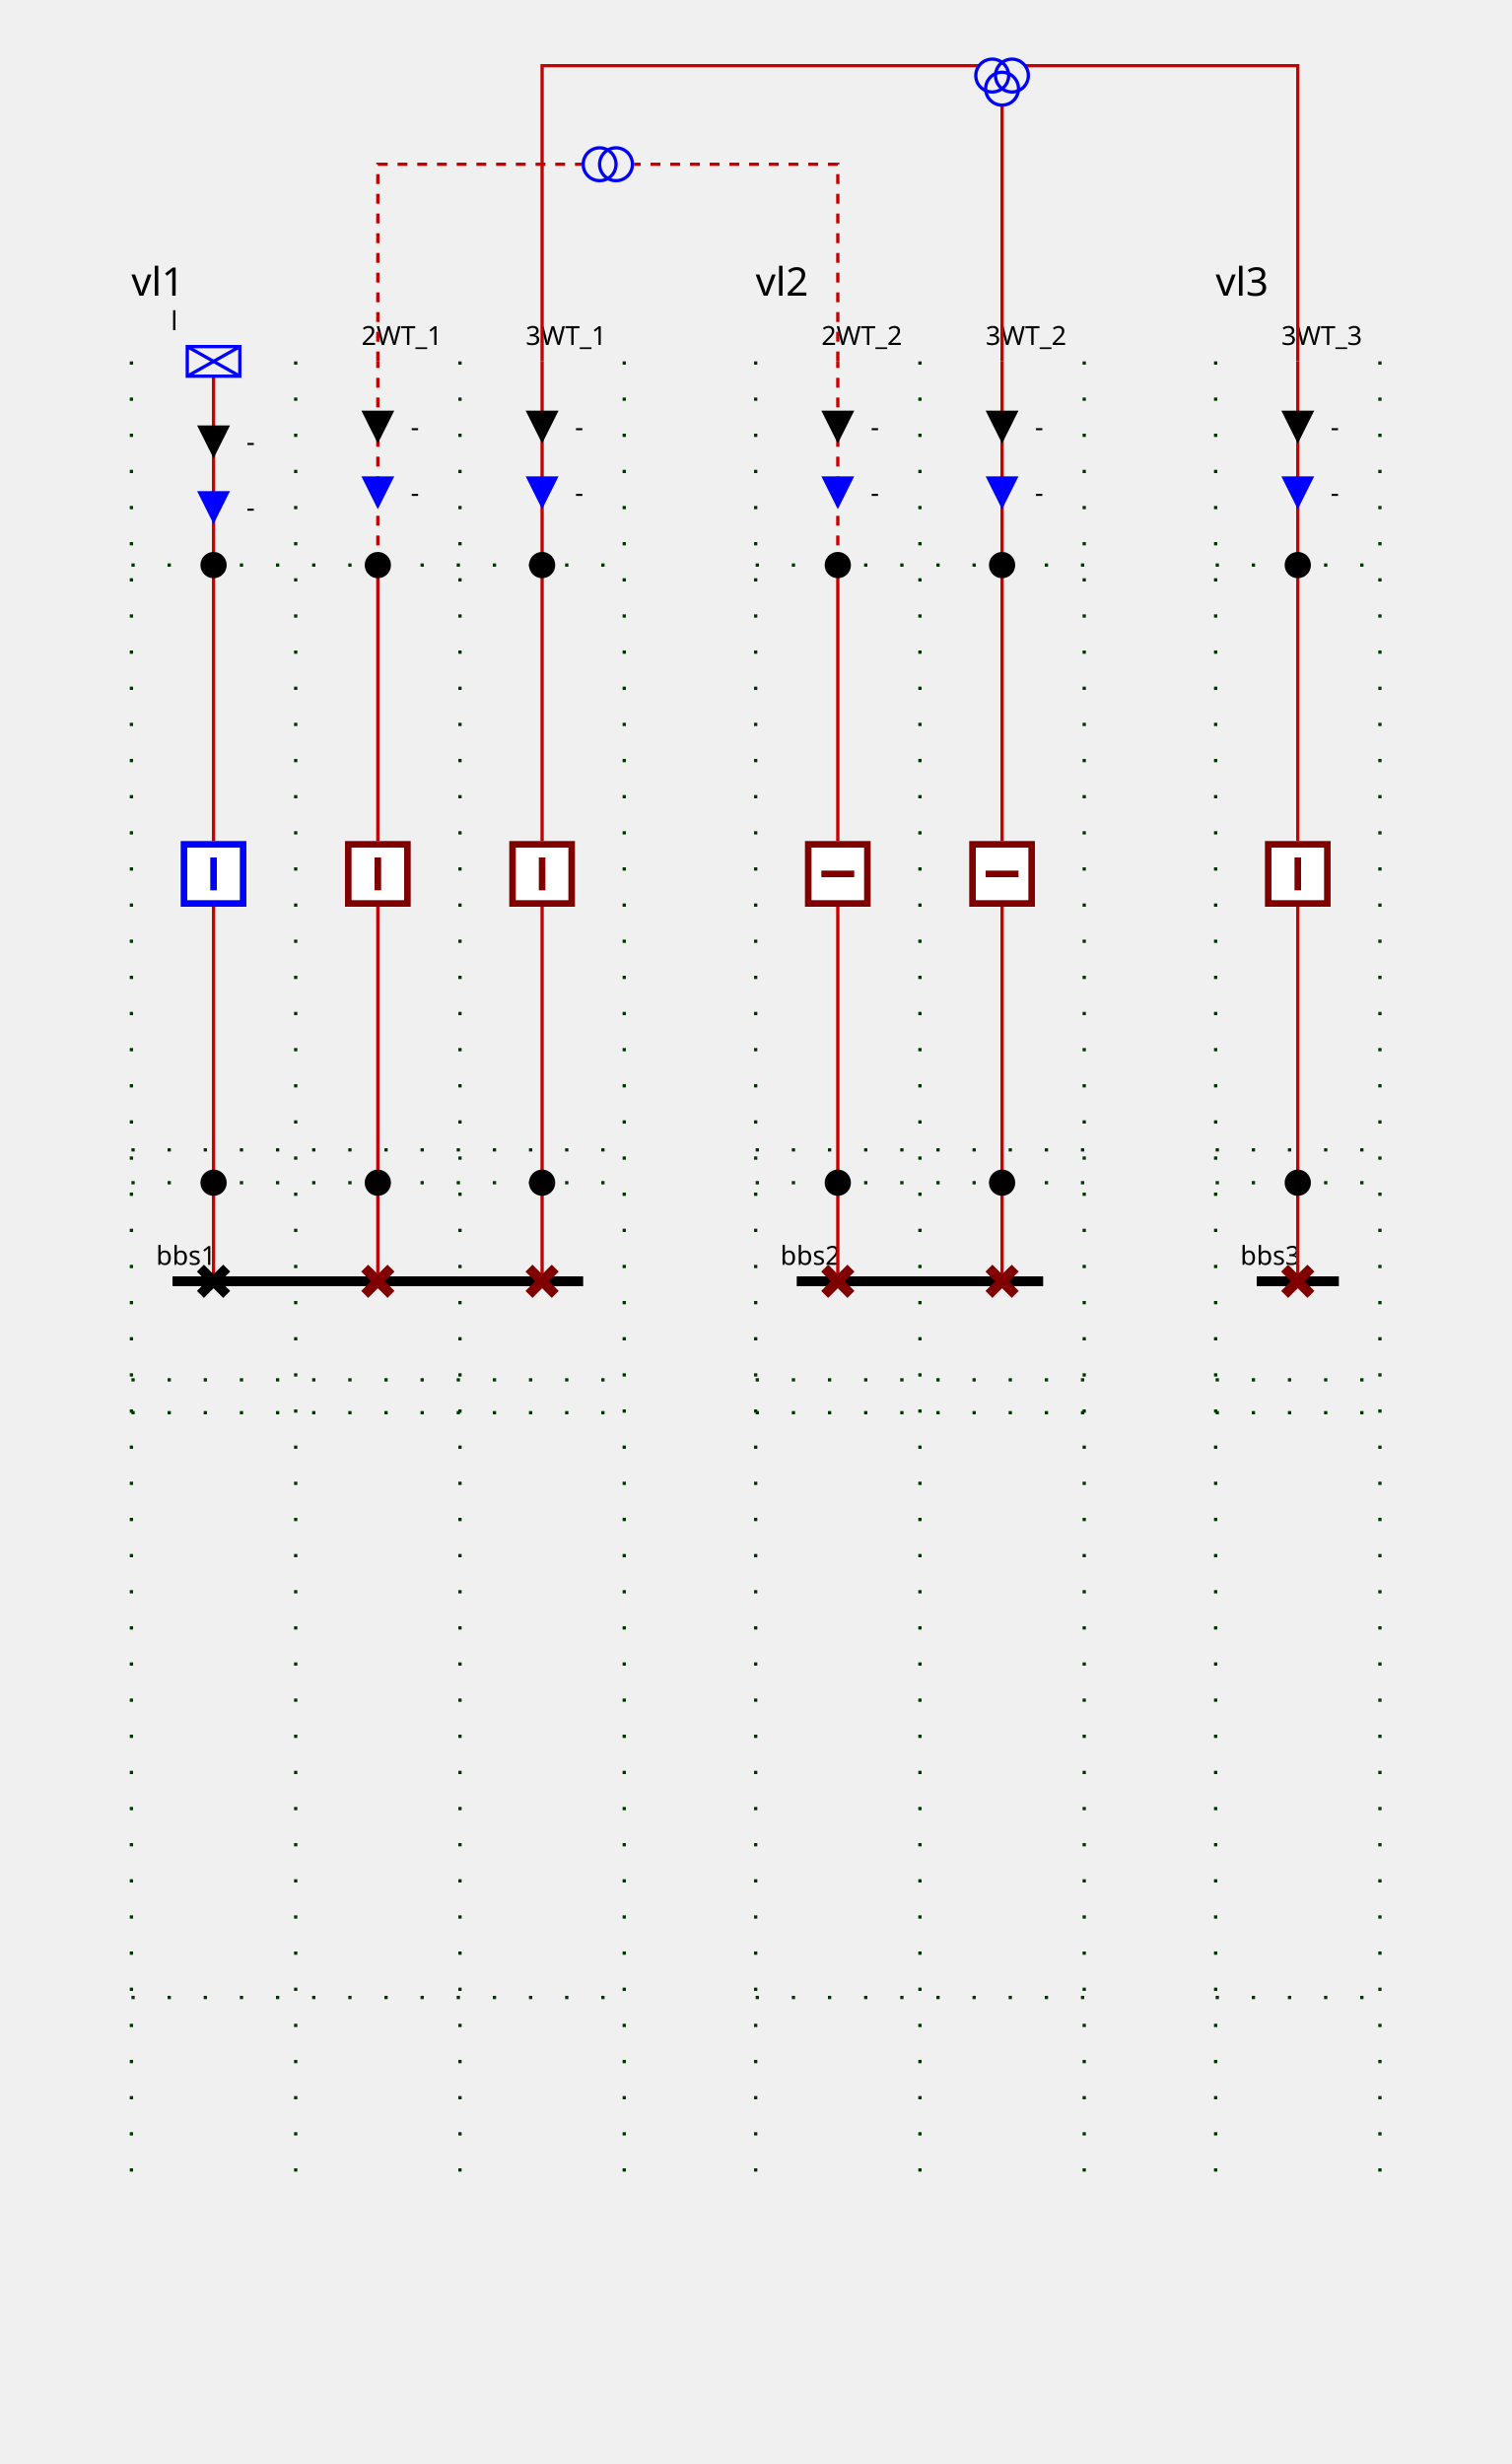
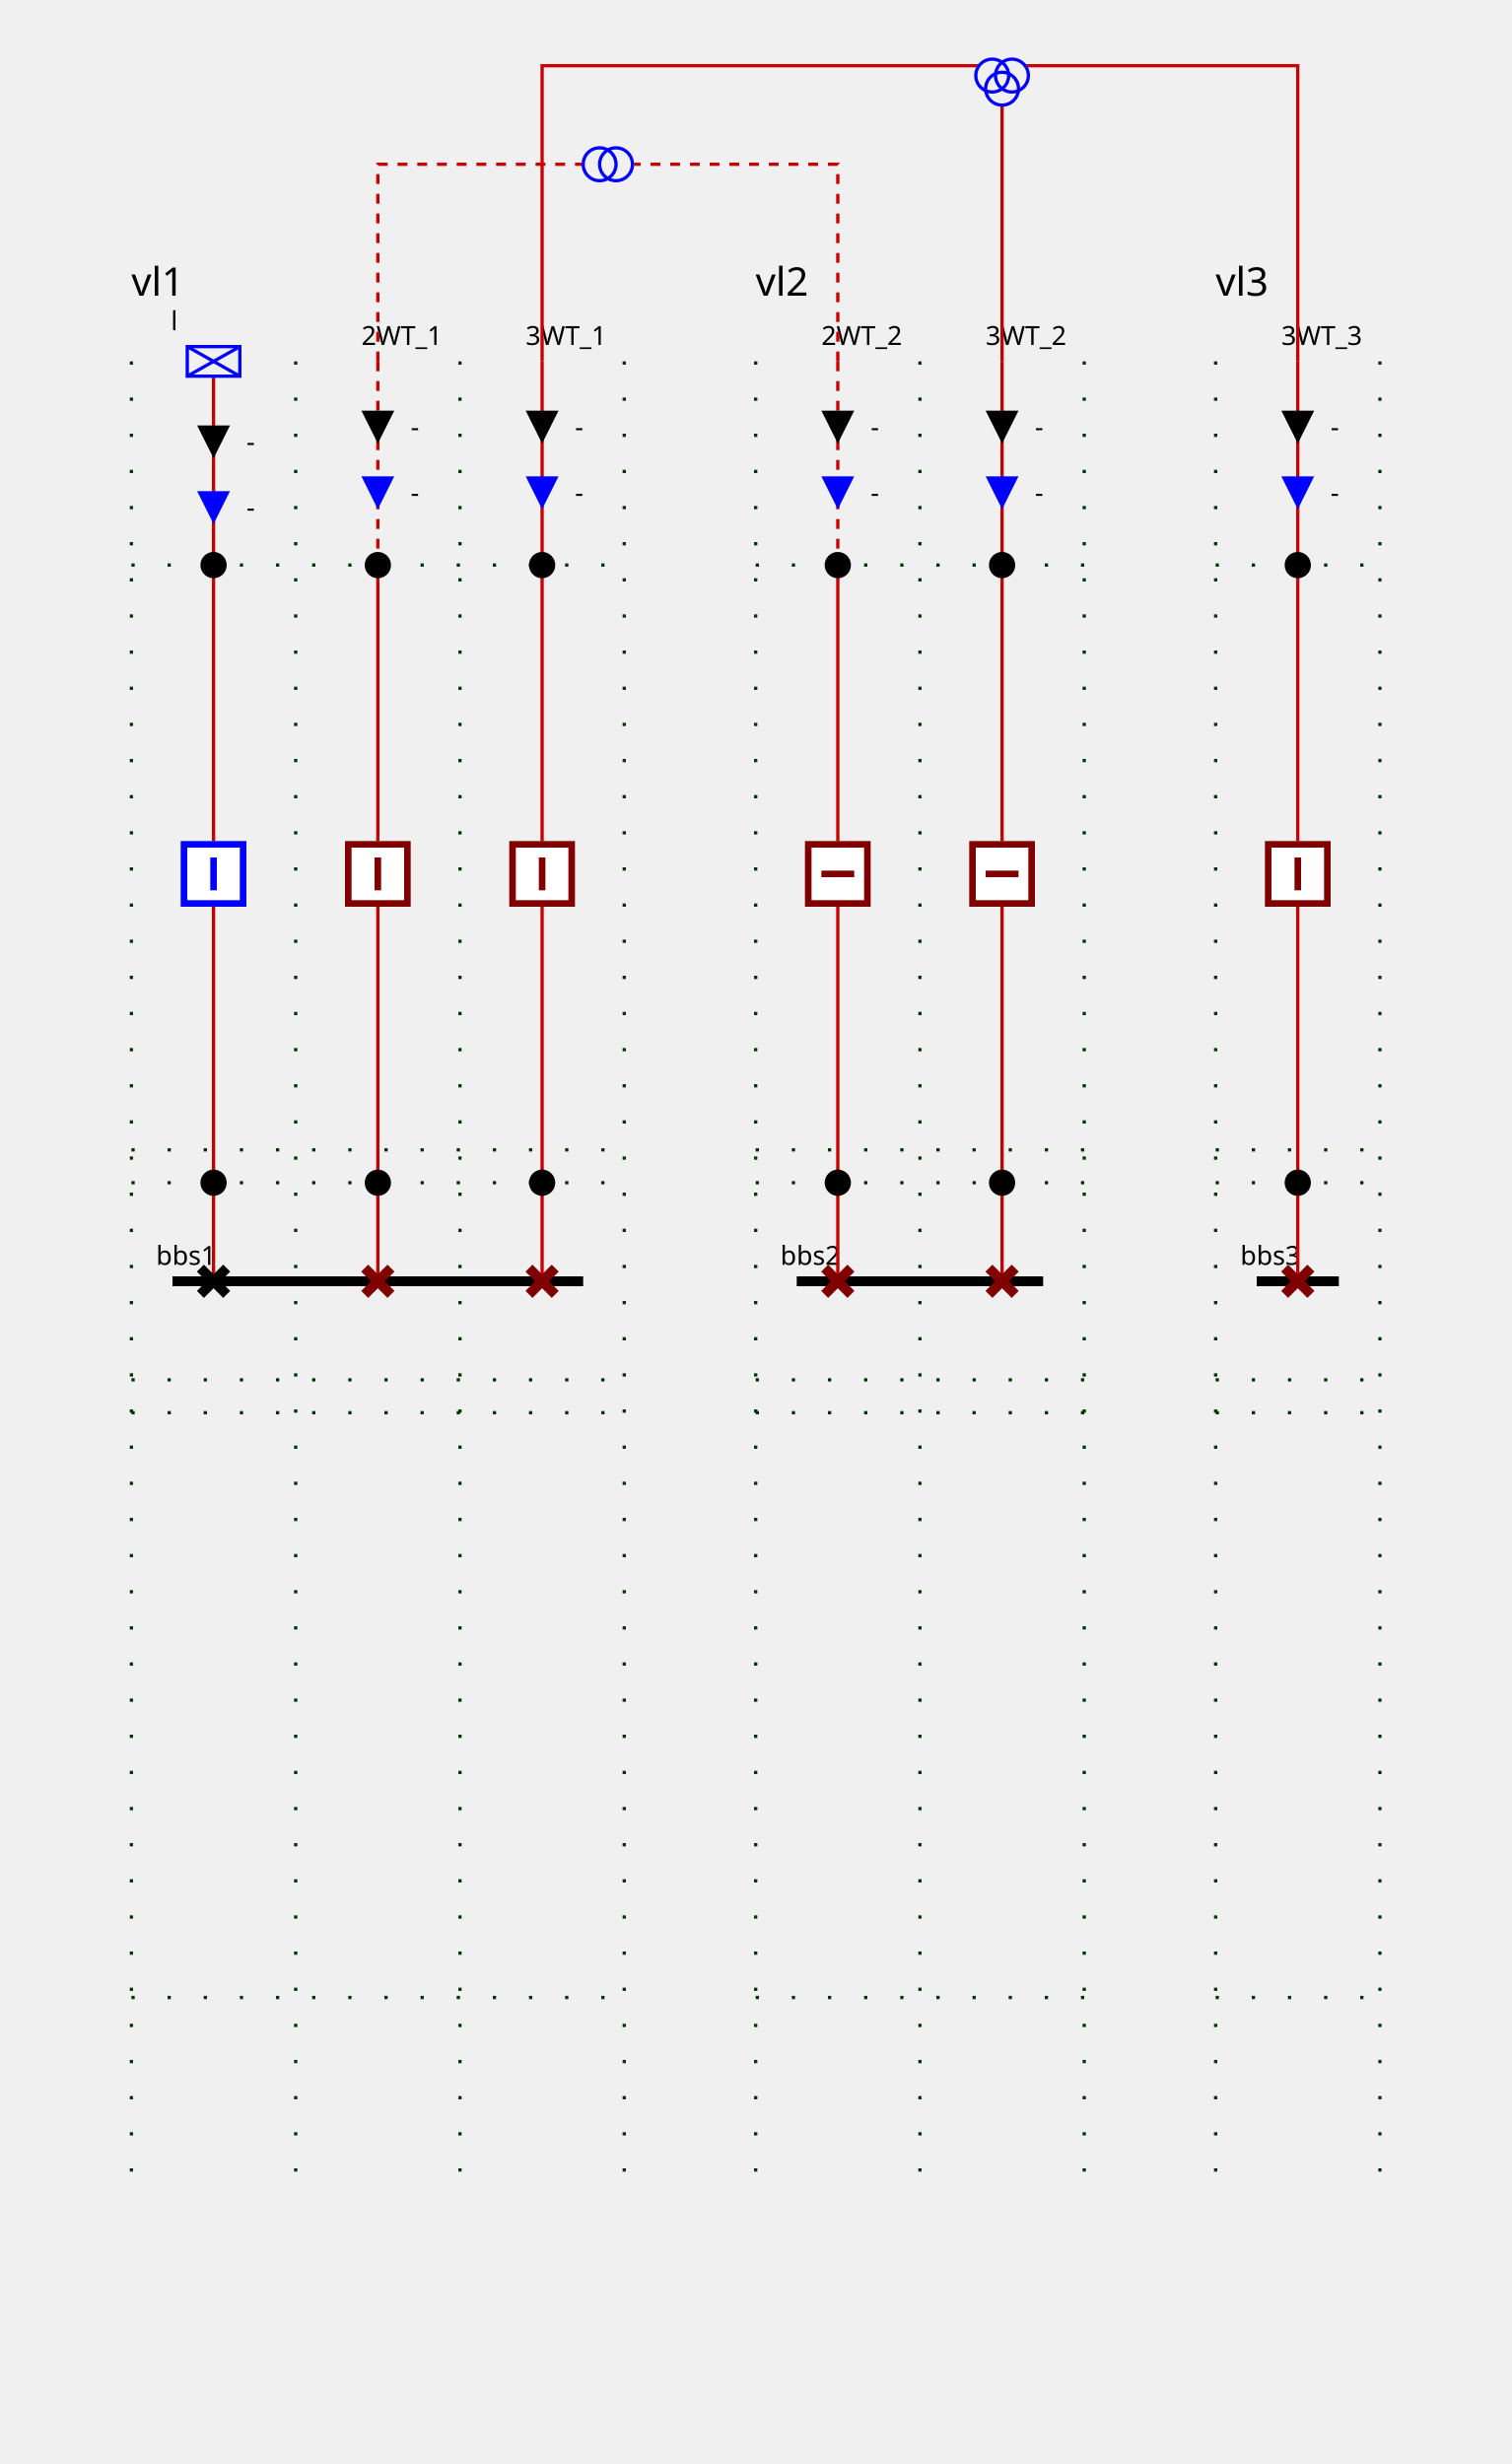
<svg xmlns="http://www.w3.org/2000/svg" height="750.0" viewBox="0 0 460.0 750.0" width="460.0">
  <style>
/* ----------------------------------------------------------------------- */
/* File: tautologies.css ------------------------------------------------- */
.sld-out .sld-arrow-in {visibility: hidden}
.sld-in .sld-arrow-out {visibility: hidden}
.sld-closed .sld-sw-open {visibility: hidden}
.sld-open .sld-sw-closed {visibility: hidden}
.sld-hidden-node {visibility: hidden}
.sld-top-feeder .sld-label {dominant-baseline: auto}
.sld-bottom-feeder .sld-label {dominant-baseline: hanging}
.sld-arrow-p .sld-label {dominant-baseline: middle}
.sld-arrow-q .sld-label {dominant-baseline: middle}
/* ----------------------------------------------------------------------- */
/* File: topologicalBaseVoltages.css ------------------------------------- */
.sld-disconnected {--sld-vl-color: #808080}
.sld-vl300to500-0 {--sld-vl-color: #FF0000}
.sld-vl300to500-1 {--sld-vl-color: #7F6C00}
.sld-vl300to500-2 {--sld-vl-color: #F6B2FF}
.sld-vl300to500-3 {--sld-vl-color: #996700}
.sld-vl300to500-4 {--sld-vl-color: #FF85EB}
.sld-vl300to500-5 {--sld-vl-color: #B25B00}
.sld-vl300to500-6 {--sld-vl-color: #FF59B5}
.sld-vl300to500-7 {--sld-vl-color: #CC4400}
.sld-vl300to500-8 {--sld-vl-color: #FF2C67}
.sld-vl300to500-9 {--sld-vl-color: #E52600}
.sld-vl180to300-0 {--sld-vl-color: #218B21}
.sld-vl180to300-1 {--sld-vl-color: #0D4940}
.sld-vl180to300-2 {--sld-vl-color: #DFDAB9}
.sld-vl180to300-3 {--sld-vl-color: #105640}
.sld-vl180to300-4 {--sld-vl-color: #C2CB92}
.sld-vl180to300-5 {--sld-vl-color: #14643C}
.sld-vl180to300-6 {--sld-vl-color: #95B66B}
.sld-vl180to300-7 {--sld-vl-color: #187036}
.sld-vl180to300-8 {--sld-vl-color: #5FA046}
.sld-vl180to300-9 {--sld-vl-color: #1C7E2D}
.sld-vl120to180-0 {--sld-vl-color: #00AFAE}
.sld-vl120to180-1 {--sld-vl-color: #000D58}
.sld-vl120to180-2 {--sld-vl-color: #B8E7B2}
.sld-vl120to180-3 {--sld-vl-color: #002169}
.sld-vl120to180-4 {--sld-vl-color: #85D993}
.sld-vl120to180-5 {--sld-vl-color: #003C7B}
.sld-vl120to180-6 {--sld-vl-color: #59CB8B}
.sld-vl120to180-7 {--sld-vl-color: #005C8C}
.sld-vl120to180-8 {--sld-vl-color: #2CBD94}
.sld-vl120to180-9 {--sld-vl-color: #00839E}
.sld-vl70to120-0 {--sld-vl-color: #CC5500}
.sld-vl70to120-1 {--sld-vl-color: #4A6600}
.sld-vl70to120-2 {--sld-vl-color: #EFB2DD}
.sld-vl70to120-3 {--sld-vl-color: #6E7A00}
.sld-vl70to120-4 {--sld-vl-color: #E685AE}
.sld-vl70to120-5 {--sld-vl-color: #8E8400}
.sld-vl70to120-6 {--sld-vl-color: #DD596B}
.sld-vl70to120-7 {--sld-vl-color: #A37B00}
.sld-vl70to120-8 {--sld-vl-color: #D4432C}
.sld-vl70to120-9 {--sld-vl-color: #B76B00}
.sld-vl50to70-0 {--sld-vl-color: #A020EF}
.sld-vl50to70-1 {--sld-vl-color: #7F0848}
.sld-vl50to70-2 {--sld-vl-color: #B7DBFE}
.sld-vl50to70-3 {--sld-vl-color: #960C6D}
.sld-vl50to70-4 {--sld-vl-color: #8DA6FE}
.sld-vl50to70-5 {--sld-vl-color: #AD109A}
.sld-vl50to70-6 {--sld-vl-color: #6F66FB}
.sld-vl50to70-7 {--sld-vl-color: #BC14C4}
.sld-vl50to70-8 {--sld-vl-color: #7F42F6}
.sld-vl50to70-9 {--sld-vl-color: #B11AD9}
.sld-vl30to50-0 {--sld-vl-color: #FF8290}
.sld-vl30to50-1 {--sld-vl-color: #7F6F41}
.sld-vl30to50-2 {--sld-vl-color: #F6D9FF}
.sld-vl30to50-3 {--sld-vl-color: #99784E}
.sld-vl30to50-4 {--sld-vl-color: #FFC3FB}
.sld-vl30to50-5 {--sld-vl-color: #B27D5B}
.sld-vl30to50-6 {--sld-vl-color: #FFADE3}
.sld-vl30to50-7 {--sld-vl-color: #CC7E68}
.sld-vl30to50-8 {--sld-vl-color: #FF97BF}
.sld-vl30to50-9 {--sld-vl-color: #E57B75}
.sld-vl0to30-0 {--sld-vl-color: #AAAE27}
.sld-vl0to30-1 {--sld-vl-color: #195B0F}
.sld-vl0to30-2 {--sld-vl-color: #EABABE}
.sld-vl0to30-3 {--sld-vl-color: #2D6C13}
.sld-vl0to30-4 {--sld-vl-color: #DDA193}
.sld-vl0to30-5 {--sld-vl-color: #477D17}
.sld-vl0to30-6 {--sld-vl-color: #CE9A6E}
.sld-vl0to30-7 {--sld-vl-color: #648D1C}
.sld-vl0to30-8 {--sld-vl-color: #BEA04A}
.sld-vl0to30-9 {--sld-vl-color: #869D22}
/* ----------------------------------------------------------------------- */
/* File : highlightLineStates.css ---------------------------------------- */
.sld-feeder-disconnected {stroke: black}
.sld-feeder-connected-disconnected {stroke-dasharray: 3,3}
.sld-feeder-disconnected-connected {stroke: black; stroke-dasharray: 3,3}
/* ----------------------------------------------------------------------- */
/* File : components.css ------------------------------------------------- */
/* Stroke black */
.sld-disconnector {stroke-width: 3; stroke: black; fill: none}
/* Stroke blue */
.sld-breaker {stroke-width: 2; stroke: blue; fill:white}
.sld-load-break-switch {stroke: blue; fill: white}
/* Stroke --sld-vl-color with fallback black */
.sld-bus-connection {fill: var(--sld-vl-color, black)}
.sld-cell-shape-flat .sld-bus-connection {visibility: hidden}
.sld-busbar-section {stroke: var(--sld-vl-color, black); stroke-width: 3; fill: none}
/* Stroke --sld-vl-color with fallback red */
.sld-wire {stroke: var(--sld-vl-color, #c80000); fill: none}
/* Stroke --sld-vl-color with fallback blue */
.sld-load {stroke: var(--sld-vl-color, blue); fill: none}
.sld-generator {stroke: var(--sld-vl-color, blue); fill: none}
.sld-two-wt {stroke: var(--sld-vl-color, blue); fill: none}
.sld-three-wt {stroke: var(--sld-vl-color, blue); fill: none}
.sld-winding {stroke: var(--sld-vl-color, blue); fill: none}
.sld-capacitor {stroke: var(--sld-vl-color, blue); fill: none}
.sld-inductor {stroke: var(--sld-vl-color, blue); fill: none}
.sld-pst {stroke: var(--sld-vl-color, blue); fill: none}
.sld-pst-arrow {stroke: black; fill: none}
.sld-svc {stroke: var(--sld-vl-color, blue); fill: none}
.sld-vsc {stroke: var(--sld-vl-color, blue); font-size: 7.43px; fill: none}
/* Stroke none &amp; fill: --sld-vl-color */
.sld-node-infos {stroke: none; fill: var(--sld-vl-color, black)}
/* Stroke none &amp; fill: black */
.sld-label {stroke: none; fill: black; font: 8px "Verdana"}
.sld-graph-label {stroke: none; fill: black; font: 12px "Verdana"}
.sld-node {stroke: none; fill: black}
.sld-flash {stroke: none; fill: black}
.sld-lock {stroke: none; fill: black}
/* Specific */
.sld-grid {stroke: #003700; stroke-dasharray: 1,10}
.sld-arrow-p {fill:black}
.sld-arrow-q {fill:blue}
.sld-frame {fill: var(--sld-background-color, transparent)}
/* Stroke maroon for fictitious switch */
.sld-breaker.sld-fictitious {stroke: maroon}
.sld-disconnector.sld-fictitious {stroke: maroon}
.sld-load-break-switch.sld-fictitious {stroke: maroon}
.sld-busbar-section.sld-fictitious {stroke: var(--sld-vl-color, #c80000); stroke-width: 1}

</style>
  <rect class="sld-frame" height="100%" width="100%" />
  <g>
    <g class="sld-grid" id="GRID_vl1">
      <line x1="40.0" x2="40.0" y1="110.0" y2="670.0" />
      <line x1="90.0" x2="90.0" y1="110.0" y2="670.0" />
      <line x1="140.0" x2="140.0" y1="110.0" y2="670.0" />
      <line x1="190.0" x2="190.0" y1="110.0" y2="670.0" />
      <line x1="40.0" x2="190.0" y1="360.0" y2="360.0" />
      <line x1="40.0" x2="190.0" y1="350.0" y2="350.0" />
      <line x1="40.0" x2="190.0" y1="172.0" y2="172.0" />
      <line x1="40.0" x2="190.0" y1="420.0" y2="420.0" />
      <line x1="40.0" x2="190.0" y1="430.0" y2="430.0" />
      <line x1="40.0" x2="190.0" y1="608.0" y2="608.0" />
    </g>
    <g class="sld-grid" id="GRID_vl2">
      <line x1="230.0" x2="230.0" y1="110.0" y2="670.0" />
      <line x1="280.0" x2="280.0" y1="110.0" y2="670.0" />
      <line x1="330.0" x2="330.0" y1="110.0" y2="670.0" />
      <line x1="230.0" x2="330.0" y1="360.0" y2="360.0" />
      <line x1="230.0" x2="330.0" y1="350.0" y2="350.0" />
      <line x1="230.0" x2="330.0" y1="172.0" y2="172.0" />
      <line x1="230.0" x2="330.0" y1="420.0" y2="420.0" />
      <line x1="230.0" x2="330.0" y1="430.0" y2="430.0" />
      <line x1="230.0" x2="330.0" y1="608.0" y2="608.0" />
    </g>
    <g class="sld-grid" id="GRID_vl3">
      <line x1="370.0" x2="370.0" y1="110.0" y2="670.0" />
      <line x1="420.0" x2="420.0" y1="110.0" y2="670.0" />
      <line x1="370.0" x2="420.0" y1="360.0" y2="360.0" />
      <line x1="370.0" x2="420.0" y1="350.0" y2="350.0" />
      <line x1="370.0" x2="420.0" y1="172.0" y2="172.0" />
      <line x1="370.0" x2="420.0" y1="420.0" y2="420.0" />
      <line x1="370.0" x2="420.0" y1="430.0" y2="430.0" />
      <line x1="370.0" x2="420.0" y1="608.0" y2="608.0" />
    </g>
    <g id="LABEL_VL_vl1">
      <text class="sld-graph-label" x="40.0" y="90.0">vl1</text>
    </g>
    <g class="sld-busbar-section sld-vl300to500-0" id="idbbs1" transform="translate(52.5,390.0)">
      <line x1="0" x2="125.0" y1="0" y2="0" />
      <text class="sld-label" id="bbs1_NW_LABEL" x="-5.0" y="-5.0">bbs1</text>
    </g>
    <g class="sld-extern-cell" id="idEXTERN_32_0">
      <g class="sld-wire sld-vl300to500-0" id="_95_vl1_95_d_95_INTERNAL_95_vl1_95_b">
        <polyline points="65.0,390.0,65.0,360.0" />
      </g>
      <g class="sld-wire sld-vl300to500-0" id="_95_vl1_95_INTERNAL_95_vl1_95_b_95_b">
        <polyline points="65.0,360.0,65.0,276.0" />
      </g>
      <g class="sld-wire sld-vl300to500-0" id="_95_vl1_95_b_95_INTERNAL_95_vl1_95_l">
        <polyline points="65.0,256.0,65.0,172.0" />
      </g>
      <g class="sld-wire sld-vl300to500-0" id="_95_vl1_95_INTERNAL_95_vl1_95_l_95_l">
        <polyline points="65.0,172.0,65.0,114.5" />
      </g>
      <g class="sld-arrow-p sld-in" id="idl_ARROW_ACTIVE" transform="translate(60.0,129.5)">
        <polygon class="sld-arrow-in" points="0,0 10,0 5,10" />
        <polygon class="sld-arrow-out" points="5,0 10,10 0,10" />
        <text class="sld-label" x="15.0" y="5.0">-</text>
      </g>
      <g class="sld-arrow-q sld-in" id="idl_ARROW_REACTIVE" transform="translate(60.0,149.5)">
        <polygon class="sld-arrow-in" points="0,0 10,0 5,10" />
        <polygon class="sld-arrow-out" points="5,0 10,10 0,10" />
        <text class="sld-label" x="15.0" y="5.0">-</text>
      </g>
      <g class="sld-disconnector sld-closed sld-vl300to500-0" id="idd" transform="translate(61.0,386.0)">
        <path class="sld-sw-closed" d="M0,0 8,8 M8,0 0,8" />
        <path class="sld-sw-open" d="M8,0 0,8" />
      </g>
      <g class="sld-node sld-fictitious sld-vl300to500-0" id="idINTERNAL_95_vl1_95_b" transform="translate(61.0,356.0)">
        <circle cx="4" cy="4" r="4" />
      </g>
      <g class="sld-breaker sld-closed sld-vl300to500-0" id="idb" transform="translate(55.0,256.0)">
        <path class="sld-sw-closed" d="M1,1 V19 H19 V1z M10,5 V15" />
        <path class="sld-sw-open" d="M1,1 V19 H19 V1z M5,10 H15" />
      </g>
      <g class="sld-node sld-fictitious sld-vl300to500-0" id="idINTERNAL_95_vl1_95_l" transform="translate(61.0,168.0)">
        <circle cx="4" cy="4" r="4" />
      </g>
      <g class="sld-load sld-top-feeder sld-vl300to500-0" id="idl" transform="translate(57.0,105.5)">
        <rect height="9" width="16" />
        <line x1="0" x2="16" y1="0" y2="9" />
        <line x1="16" x2="0" y1="0" y2="9" />
        <text class="sld-label" id="l_N_LABEL" x="-5.0" y="-5.0">l</text>
      </g>
    </g>
    <g class="sld-extern-cell" id="idEXTERN_32_1">
      <g class="sld-wire sld-vl300to500-0" id="_95_vl1_95_d2WT_95_1_95_INTERNAL_95_vl1_95_b2WT_95_1">
        <polyline points="115.0,390.0,115.0,360.0" />
      </g>
      <g class="sld-wire sld-vl300to500-0" id="_95_vl1_95_INTERNAL_95_vl1_95_b2WT_95_1_95_b2WT_95_1">
        <polyline points="115.0,360.0,115.0,276.0" />
      </g>
-       <g class="sld-wire sld-vl300to500-0" id="_95_vl1_95_b2WT_95_1_95_INTERNAL_95_vl1_95_2WT_95_ONE">
-         <polyline points="115.0,256.0,115.0,172.0" />
-       </g>
-       <g class="sld-wire sld-vl300to500-0 sld-feeder-connected-disconnected" id="_95_vl1_95_INTERNAL_95_vl1_95_2WT_95_ONE_95_2WT_95_ONE">
-         <polyline points="115.0,172.0,115.0,110.0" />
+       <g class="sld-wire sld-vl300to500-0" id="_95_vl1_95_INTERNAL_95_vl1_95_2WT_95_ONE_95_b2WT_95_1">
+         <polyline points="115.0,172.0,115.0,256.0" />
+       </g>
+       <g class="sld-wire sld-vl300to500-0 sld-feeder-connected-disconnected" id="_95_vl1_95_2WT_95_ONE_95_INTERNAL_95_vl1_95_2WT_95_ONE">
+         <polyline points="115.0,110.0,115.0,172.0" />
      </g>
      <g class="sld-arrow-p sld-in" id="id2WT_95_ONE_ARROW_ACTIVE" transform="translate(110.0,125.0)">
        <polygon class="sld-arrow-in" points="0,0 10,0 5,10" />
        <polygon class="sld-arrow-out" points="5,0 10,10 0,10" />
        <text class="sld-label" x="15.0" y="5.0">-</text>
      </g>
      <g class="sld-arrow-q sld-in" id="id2WT_95_ONE_ARROW_REACTIVE" transform="translate(110.0,145.0)">
        <polygon class="sld-arrow-in" points="0,0 10,0 5,10" />
        <polygon class="sld-arrow-out" points="5,0 10,10 0,10" />
        <text class="sld-label" x="15.0" y="5.0">-</text>
      </g>
      <g class="sld-disconnector sld-closed sld-fictitious sld-vl300to500-0" id="idd2WT_95_1" transform="translate(111.0,386.0)">
        <path class="sld-sw-closed" d="M0,0 8,8 M8,0 0,8" />
        <path class="sld-sw-open" d="M8,0 0,8" />
      </g>
      <g class="sld-node sld-fictitious sld-vl300to500-0" id="idINTERNAL_95_vl1_95_b2WT_95_1" transform="translate(111.0,356.0)">
        <circle cx="4" cy="4" r="4" />
      </g>
      <g class="sld-breaker sld-closed sld-fictitious sld-vl300to500-0" id="idb2WT_95_1" transform="translate(105.0,256.0)">
        <path class="sld-sw-closed" d="M1,1 V19 H19 V1z M10,5 V15" />
        <path class="sld-sw-open" d="M1,1 V19 H19 V1z M5,10 H15" />
      </g>
      <g class="sld-node sld-fictitious sld-vl300to500-0" id="idINTERNAL_95_vl1_95_2WT_95_ONE" transform="translate(111.0,168.0)">
        <circle cx="4" cy="4" r="4" />
      </g>
      <g class="sld-top-feeder sld-vl300to500-0" id="id2WT_95_ONE" transform="translate(115.0,110.0)">
        <text class="sld-label" id="2WT_ONE_N_LABEL" x="-5.0" y="-5.0">2WT_1</text>
      </g>
    </g>
    <g class="sld-extern-cell" id="idEXTERN_32_2">
      <g class="sld-wire sld-vl300to500-0" id="_95_vl1_95_d3WT_95_1_95_INTERNAL_95_vl1_95_b3WT_95_1">
        <polyline points="165.0,390.0,165.0,360.0" />
      </g>
      <g class="sld-wire sld-vl300to500-0" id="_95_vl1_95_INTERNAL_95_vl1_95_b3WT_95_1_95_b3WT_95_1">
        <polyline points="165.0,360.0,165.0,276.0" />
      </g>
-       <g class="sld-wire sld-vl300to500-0" id="_95_vl1_95_b3WT_95_1_95_INTERNAL_95_vl1_95_3WT_95_ONE">
-         <polyline points="165.0,256.0,165.0,172.0" />
-       </g>
-       <g class="sld-wire sld-vl300to500-0" id="_95_vl1_95_INTERNAL_95_vl1_95_3WT_95_ONE_95_3WT_95_ONE">
-         <polyline points="165.0,172.0,165.0,110.0" />
+       <g class="sld-wire sld-vl300to500-0" id="_95_vl1_95_INTERNAL_95_vl1_95_3WT_95_ONE_95_b3WT_95_1">
+         <polyline points="165.0,172.0,165.0,256.0" />
+       </g>
+       <g class="sld-wire sld-vl300to500-0" id="_95_vl1_95_3WT_95_ONE_95_INTERNAL_95_vl1_95_3WT_95_ONE">
+         <polyline points="165.0,110.0,165.0,172.0" />
      </g>
      <g class="sld-arrow-p sld-in" id="id3WT_95_ONE_ARROW_ACTIVE" transform="translate(160.0,125.0)">
        <polygon class="sld-arrow-in" points="0,0 10,0 5,10" />
        <polygon class="sld-arrow-out" points="5,0 10,10 0,10" />
        <text class="sld-label" x="15.0" y="5.0">-</text>
      </g>
      <g class="sld-arrow-q sld-in" id="id3WT_95_ONE_ARROW_REACTIVE" transform="translate(160.0,145.0)">
        <polygon class="sld-arrow-in" points="0,0 10,0 5,10" />
        <polygon class="sld-arrow-out" points="5,0 10,10 0,10" />
        <text class="sld-label" x="15.0" y="5.0">-</text>
      </g>
      <g class="sld-disconnector sld-closed sld-fictitious sld-vl300to500-0" id="idd3WT_95_1" transform="translate(161.0,386.0)">
        <path class="sld-sw-closed" d="M0,0 8,8 M8,0 0,8" />
        <path class="sld-sw-open" d="M8,0 0,8" />
      </g>
      <g class="sld-node sld-fictitious sld-vl300to500-0" id="idINTERNAL_95_vl1_95_b3WT_95_1" transform="translate(161.0,356.0)">
        <circle cx="4" cy="4" r="4" />
      </g>
      <g class="sld-breaker sld-closed sld-fictitious sld-vl300to500-0" id="idb3WT_95_1" transform="translate(155.0,256.0)">
        <path class="sld-sw-closed" d="M1,1 V19 H19 V1z M10,5 V15" />
        <path class="sld-sw-open" d="M1,1 V19 H19 V1z M5,10 H15" />
      </g>
      <g class="sld-node sld-fictitious sld-vl300to500-0" id="idINTERNAL_95_vl1_95_3WT_95_ONE" transform="translate(161.0,168.0)">
        <circle cx="4" cy="4" r="4" />
      </g>
      <g class="sld-top-feeder sld-vl300to500-0" id="id3WT_95_ONE" transform="translate(165.0,110.0)">
        <text class="sld-label" id="3WT_ONE_N_LABEL" x="-5.0" y="-5.0">3WT_1</text>
      </g>
    </g>
    <g id="LABEL_VL_vl2">
      <text class="sld-graph-label" x="230.0" y="90.0">vl2</text>
    </g>
    <g class="sld-busbar-section sld-disconnected" id="idbbs2" transform="translate(242.5,390.0)">
      <line x1="0" x2="75.0" y1="0" y2="0" />
      <text class="sld-label" id="bbs2_NW_LABEL" x="-5.0" y="-5.0">bbs2</text>
    </g>
    <g class="sld-extern-cell" id="idEXTERN_32_0">
      <g class="sld-wire sld-disconnected" id="_95_vl2_95_d2WT_95_2_95_INTERNAL_95_vl2_95_b2WT_95_2">
        <polyline points="255.0,390.0,255.0,360.0" />
      </g>
      <g class="sld-wire sld-disconnected" id="_95_vl2_95_INTERNAL_95_vl2_95_b2WT_95_2_95_b2WT_95_2">
        <polyline points="255.0,360.0,255.0,276.0" />
      </g>
-       <g class="sld-wire sld-disconnected" id="_95_vl2_95_b2WT_95_2_95_INTERNAL_95_vl2_95_2WT_95_TWO">
-         <polyline points="255.0,256.0,255.0,172.0" />
-       </g>
-       <g class="sld-wire sld-disconnected sld-feeder-disconnected-connected" id="_95_vl2_95_INTERNAL_95_vl2_95_2WT_95_TWO_95_2WT_95_TWO">
-         <polyline points="255.0,172.0,255.0,110.0" />
+       <g class="sld-wire sld-disconnected" id="_95_vl2_95_INTERNAL_95_vl2_95_2WT_95_TWO_95_b2WT_95_2">
+         <polyline points="255.0,172.0,255.0,256.0" />
+       </g>
+       <g class="sld-wire sld-disconnected sld-feeder-disconnected-connected" id="_95_vl2_95_2WT_95_TWO_95_INTERNAL_95_vl2_95_2WT_95_TWO">
+         <polyline points="255.0,110.0,255.0,172.0" />
      </g>
      <g class="sld-arrow-p sld-in" id="id2WT_95_TWO_ARROW_ACTIVE" transform="translate(250.0,125.0)">
        <polygon class="sld-arrow-in" points="0,0 10,0 5,10" />
        <polygon class="sld-arrow-out" points="5,0 10,10 0,10" />
        <text class="sld-label" x="15.0" y="5.0">-</text>
      </g>
      <g class="sld-arrow-q sld-in" id="id2WT_95_TWO_ARROW_REACTIVE" transform="translate(250.0,145.0)">
        <polygon class="sld-arrow-in" points="0,0 10,0 5,10" />
        <polygon class="sld-arrow-out" points="5,0 10,10 0,10" />
        <text class="sld-label" x="15.0" y="5.0">-</text>
      </g>
      <g class="sld-disconnector sld-closed sld-fictitious sld-disconnected" id="idd2WT_95_2" transform="translate(251.0,386.0)">
        <path class="sld-sw-closed" d="M0,0 8,8 M8,0 0,8" />
        <path class="sld-sw-open" d="M8,0 0,8" />
      </g>
      <g class="sld-node sld-fictitious sld-disconnected" id="idINTERNAL_95_vl2_95_b2WT_95_2" transform="translate(251.0,356.0)">
        <circle cx="4" cy="4" r="4" />
      </g>
      <g class="sld-breaker sld-open sld-fictitious sld-disconnected" id="idb2WT_95_2" transform="translate(245.0,256.0)">
        <path class="sld-sw-closed" d="M1,1 V19 H19 V1z M10,5 V15" />
        <path class="sld-sw-open" d="M1,1 V19 H19 V1z M5,10 H15" />
      </g>
      <g class="sld-node sld-fictitious sld-disconnected" id="idINTERNAL_95_vl2_95_2WT_95_TWO" transform="translate(251.0,168.0)">
        <circle cx="4" cy="4" r="4" />
      </g>
      <g class="sld-top-feeder sld-disconnected" id="id2WT_95_TWO" transform="translate(255.0,110.0)">
        <text class="sld-label" id="2WT_TWO_N_LABEL" x="-5.0" y="-5.0">2WT_2</text>
      </g>
    </g>
    <g class="sld-extern-cell" id="idEXTERN_32_1">
      <g class="sld-wire sld-disconnected" id="_95_vl2_95_d3WT_95_2_95_INTERNAL_95_vl2_95_b3WT_95_2">
        <polyline points="305.0,390.0,305.0,360.0" />
      </g>
      <g class="sld-wire sld-disconnected" id="_95_vl2_95_INTERNAL_95_vl2_95_b3WT_95_2_95_b3WT_95_2">
        <polyline points="305.0,360.0,305.0,276.0" />
      </g>
-       <g class="sld-wire sld-disconnected" id="_95_vl2_95_b3WT_95_2_95_INTERNAL_95_vl2_95_3WT_95_TWO">
-         <polyline points="305.0,256.0,305.0,172.0" />
-       </g>
-       <g class="sld-wire sld-disconnected sld-feeder-disconnected" id="_95_vl2_95_INTERNAL_95_vl2_95_3WT_95_TWO_95_3WT_95_TWO">
-         <polyline points="305.0,172.0,305.0,110.0" />
+       <g class="sld-wire sld-disconnected" id="_95_vl2_95_INTERNAL_95_vl2_95_3WT_95_TWO_95_b3WT_95_2">
+         <polyline points="305.0,172.0,305.0,256.0" />
+       </g>
+       <g class="sld-wire sld-disconnected sld-feeder-disconnected" id="_95_vl2_95_3WT_95_TWO_95_INTERNAL_95_vl2_95_3WT_95_TWO">
+         <polyline points="305.0,110.0,305.0,172.0" />
      </g>
      <g class="sld-arrow-p sld-in" id="id3WT_95_TWO_ARROW_ACTIVE" transform="translate(300.0,125.0)">
        <polygon class="sld-arrow-in" points="0,0 10,0 5,10" />
        <polygon class="sld-arrow-out" points="5,0 10,10 0,10" />
        <text class="sld-label" x="15.0" y="5.0">-</text>
      </g>
      <g class="sld-arrow-q sld-in" id="id3WT_95_TWO_ARROW_REACTIVE" transform="translate(300.0,145.0)">
        <polygon class="sld-arrow-in" points="0,0 10,0 5,10" />
        <polygon class="sld-arrow-out" points="5,0 10,10 0,10" />
        <text class="sld-label" x="15.0" y="5.0">-</text>
      </g>
      <g class="sld-disconnector sld-closed sld-fictitious sld-disconnected" id="idd3WT_95_2" transform="translate(301.0,386.0)">
        <path class="sld-sw-closed" d="M0,0 8,8 M8,0 0,8" />
        <path class="sld-sw-open" d="M8,0 0,8" />
      </g>
      <g class="sld-node sld-fictitious sld-disconnected" id="idINTERNAL_95_vl2_95_b3WT_95_2" transform="translate(301.0,356.0)">
        <circle cx="4" cy="4" r="4" />
      </g>
      <g class="sld-breaker sld-open sld-fictitious sld-disconnected" id="idb3WT_95_2" transform="translate(295.0,256.0)">
        <path class="sld-sw-closed" d="M1,1 V19 H19 V1z M10,5 V15" />
        <path class="sld-sw-open" d="M1,1 V19 H19 V1z M5,10 H15" />
      </g>
      <g class="sld-node sld-fictitious sld-disconnected" id="idINTERNAL_95_vl2_95_3WT_95_TWO" transform="translate(301.0,168.0)">
        <circle cx="4" cy="4" r="4" />
      </g>
      <g class="sld-top-feeder sld-disconnected" id="id3WT_95_TWO" transform="translate(305.0,110.0)">
        <text class="sld-label" id="3WT_TWO_N_LABEL" x="-5.0" y="-5.0">3WT_2</text>
      </g>
    </g>
    <g id="LABEL_VL_vl3">
      <text class="sld-graph-label" x="370.0" y="90.0">vl3</text>
    </g>
    <g class="sld-busbar-section sld-vl50to70-0" id="idbbs3" transform="translate(382.5,390.0)">
      <line x1="0" x2="25.0" y1="0" y2="0" />
      <text class="sld-label" id="bbs3_NW_LABEL" x="-5.0" y="-5.0">bbs3</text>
    </g>
    <g class="sld-extern-cell" id="idEXTERN_32_0">
      <g class="sld-wire sld-vl50to70-0" id="_95_vl3_95_d3WT_95_3_95_INTERNAL_95_vl3_95_b3WT_95_3">
        <polyline points="395.0,390.0,395.0,360.0" />
      </g>
      <g class="sld-wire sld-vl50to70-0" id="_95_vl3_95_INTERNAL_95_vl3_95_b3WT_95_3_95_b3WT_95_3">
        <polyline points="395.0,360.0,395.0,276.0" />
      </g>
-       <g class="sld-wire sld-vl50to70-0" id="_95_vl3_95_b3WT_95_3_95_INTERNAL_95_vl3_95_3WT_95_THREE">
-         <polyline points="395.0,256.0,395.0,172.0" />
-       </g>
-       <g class="sld-wire sld-vl50to70-0" id="_95_vl3_95_INTERNAL_95_vl3_95_3WT_95_THREE_95_3WT_95_THREE">
-         <polyline points="395.0,172.0,395.0,110.0" />
+       <g class="sld-wire sld-vl50to70-0" id="_95_vl3_95_INTERNAL_95_vl3_95_3WT_95_THREE_95_b3WT_95_3">
+         <polyline points="395.0,172.0,395.0,256.0" />
+       </g>
+       <g class="sld-wire sld-vl50to70-0" id="_95_vl3_95_3WT_95_THREE_95_INTERNAL_95_vl3_95_3WT_95_THREE">
+         <polyline points="395.0,110.0,395.0,172.0" />
      </g>
      <g class="sld-arrow-p sld-in" id="id3WT_95_THREE_ARROW_ACTIVE" transform="translate(390.0,125.0)">
        <polygon class="sld-arrow-in" points="0,0 10,0 5,10" />
        <polygon class="sld-arrow-out" points="5,0 10,10 0,10" />
        <text class="sld-label" x="15.0" y="5.0">-</text>
      </g>
      <g class="sld-arrow-q sld-in" id="id3WT_95_THREE_ARROW_REACTIVE" transform="translate(390.0,145.0)">
        <polygon class="sld-arrow-in" points="0,0 10,0 5,10" />
        <polygon class="sld-arrow-out" points="5,0 10,10 0,10" />
        <text class="sld-label" x="15.0" y="5.0">-</text>
      </g>
      <g class="sld-disconnector sld-closed sld-fictitious sld-vl50to70-0" id="idd3WT_95_3" transform="translate(391.0,386.0)">
        <path class="sld-sw-closed" d="M0,0 8,8 M8,0 0,8" />
        <path class="sld-sw-open" d="M8,0 0,8" />
      </g>
      <g class="sld-node sld-fictitious sld-vl50to70-0" id="idINTERNAL_95_vl3_95_b3WT_95_3" transform="translate(391.0,356.0)">
        <circle cx="4" cy="4" r="4" />
      </g>
      <g class="sld-breaker sld-closed sld-fictitious sld-vl50to70-0" id="idb3WT_95_3" transform="translate(385.0,256.0)">
        <path class="sld-sw-closed" d="M1,1 V19 H19 V1z M10,5 V15" />
        <path class="sld-sw-open" d="M1,1 V19 H19 V1z M5,10 H15" />
      </g>
      <g class="sld-node sld-fictitious sld-vl50to70-0" id="idINTERNAL_95_vl3_95_3WT_95_THREE" transform="translate(391.0,168.0)">
        <circle cx="4" cy="4" r="4" />
      </g>
      <g class="sld-top-feeder sld-vl50to70-0" id="id3WT_95_THREE" transform="translate(395.0,110.0)">
        <text class="sld-label" id="3WT_THREE_N_LABEL" x="-5.0" y="-5.0">3WT_3</text>
      </g>
    </g>
    <g class="sld-wire sld-vl300to500-0 sld-feeder-connected-disconnected" id="idEDGE_95_2WT_95_ONE">
      <polyline points="115.0,110.0,115.0,50.0,177.0,50.0" />
    </g>
    <g class="sld-wire sld-disconnected sld-feeder-disconnected-connected" id="idEDGE_95_2WT_95_TWO">
      <polyline points="255.0,110.0,255.0,50.0,193.0,50.0" />
    </g>
    <g class="sld-wire sld-vl300to500-0" id="idEDGE_95_3WT_95_ONE">
      <polyline points="165.0,110.0,165.0,20.0,298.0,20.0" />
    </g>
    <g class="sld-wire sld-disconnected sld-feeder-disconnected" id="idEDGE_95_3WT_95_TWO">
      <polyline points="305.0,110.0,305.0,32.0" />
    </g>
    <g class="sld-wire sld-vl50to70-0" id="idEDGE_95_3WT_95_THREE">
      <polyline points="395.0,110.0,395.0,20.0,312.0,20.0" />
    </g>
    <g class="sld-two-wt sld-fictitious" id="id2WT" transform="translate(180.0,42.5)">
      <circle class="sld-vl300to500-0 sld-winding" cx="5" cy="10" r="5" transform="rotate(90.0,5.0,7.5)" />
      <circle class="sld-disconnected sld-winding" cx="5" cy="5" r="5" transform="rotate(90.0,5.0,7.5)" />
    </g>
    <g class="sld-three-wt sld-fictitious" id="id3WT" transform="translate(297.0,8.0)">
      <circle class="sld-vl300to500-0 sld-winding" cx="5" cy="15" r="5" />
      <circle class="sld-vl50to70-0 sld-winding" cx="11" cy="15" r="5" />
      <circle class="sld-disconnected sld-winding" cx="8" cy="19" r="5" />
    </g>
  </g>
</svg>
